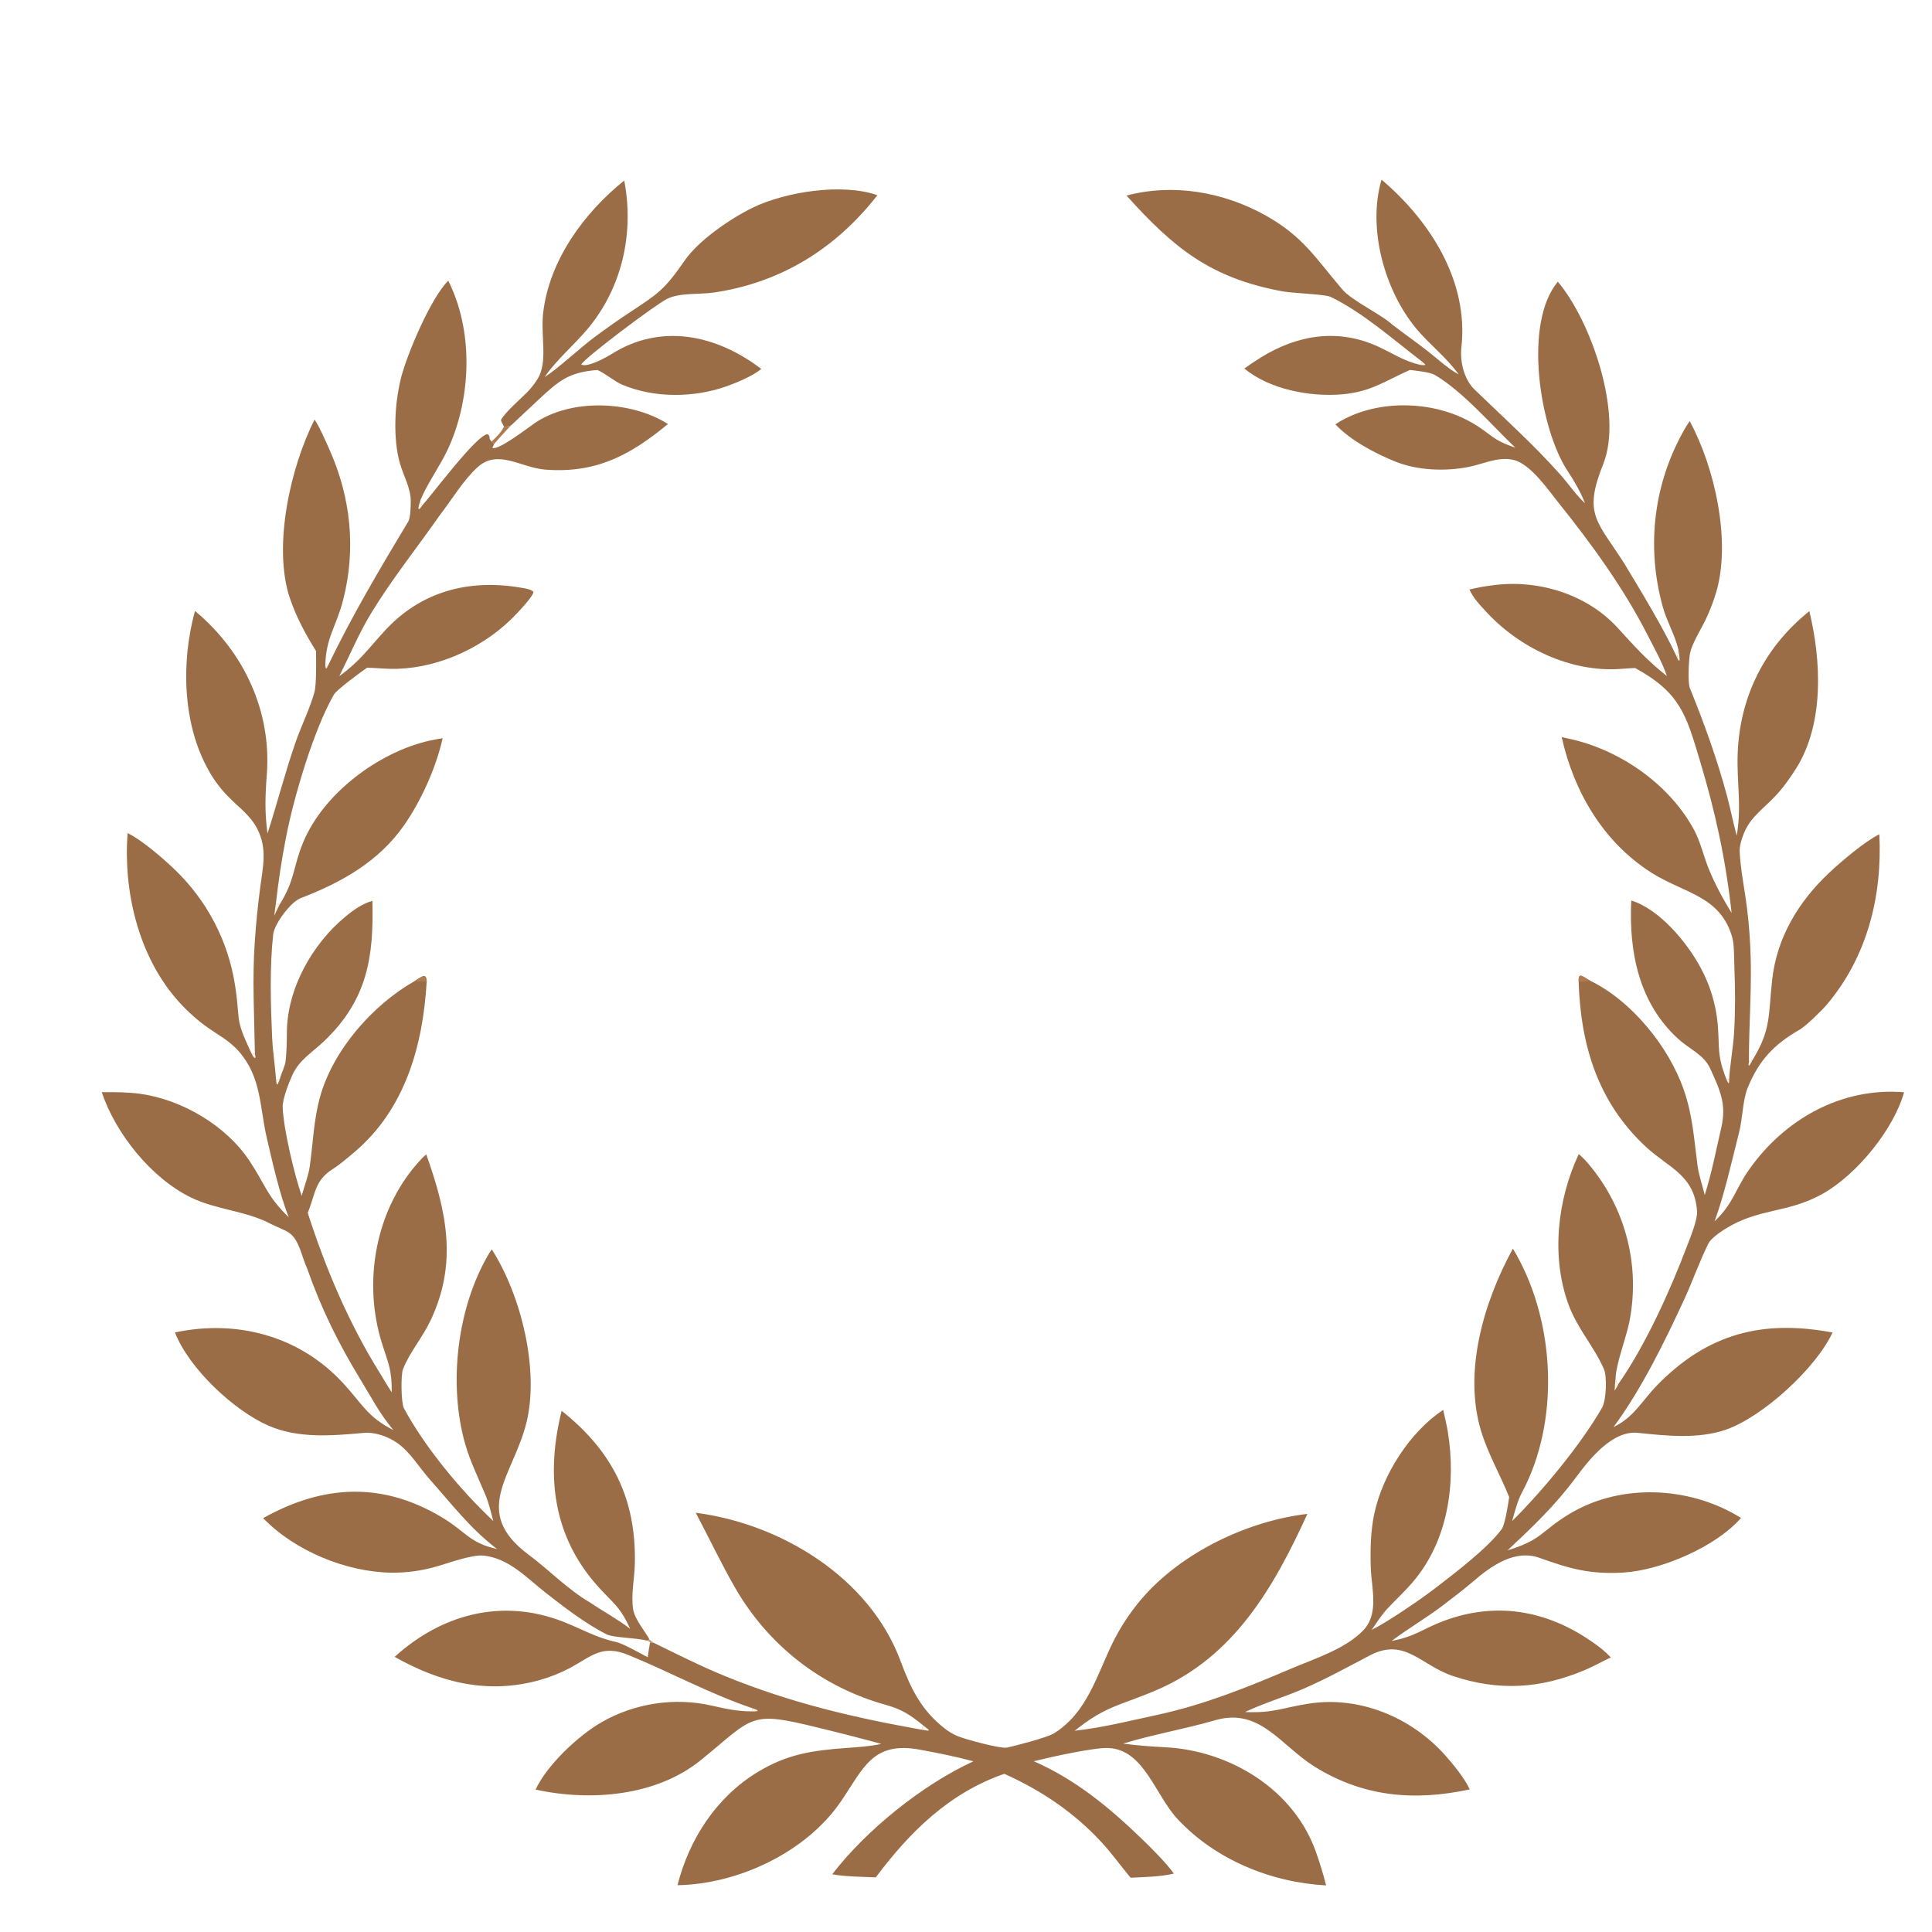
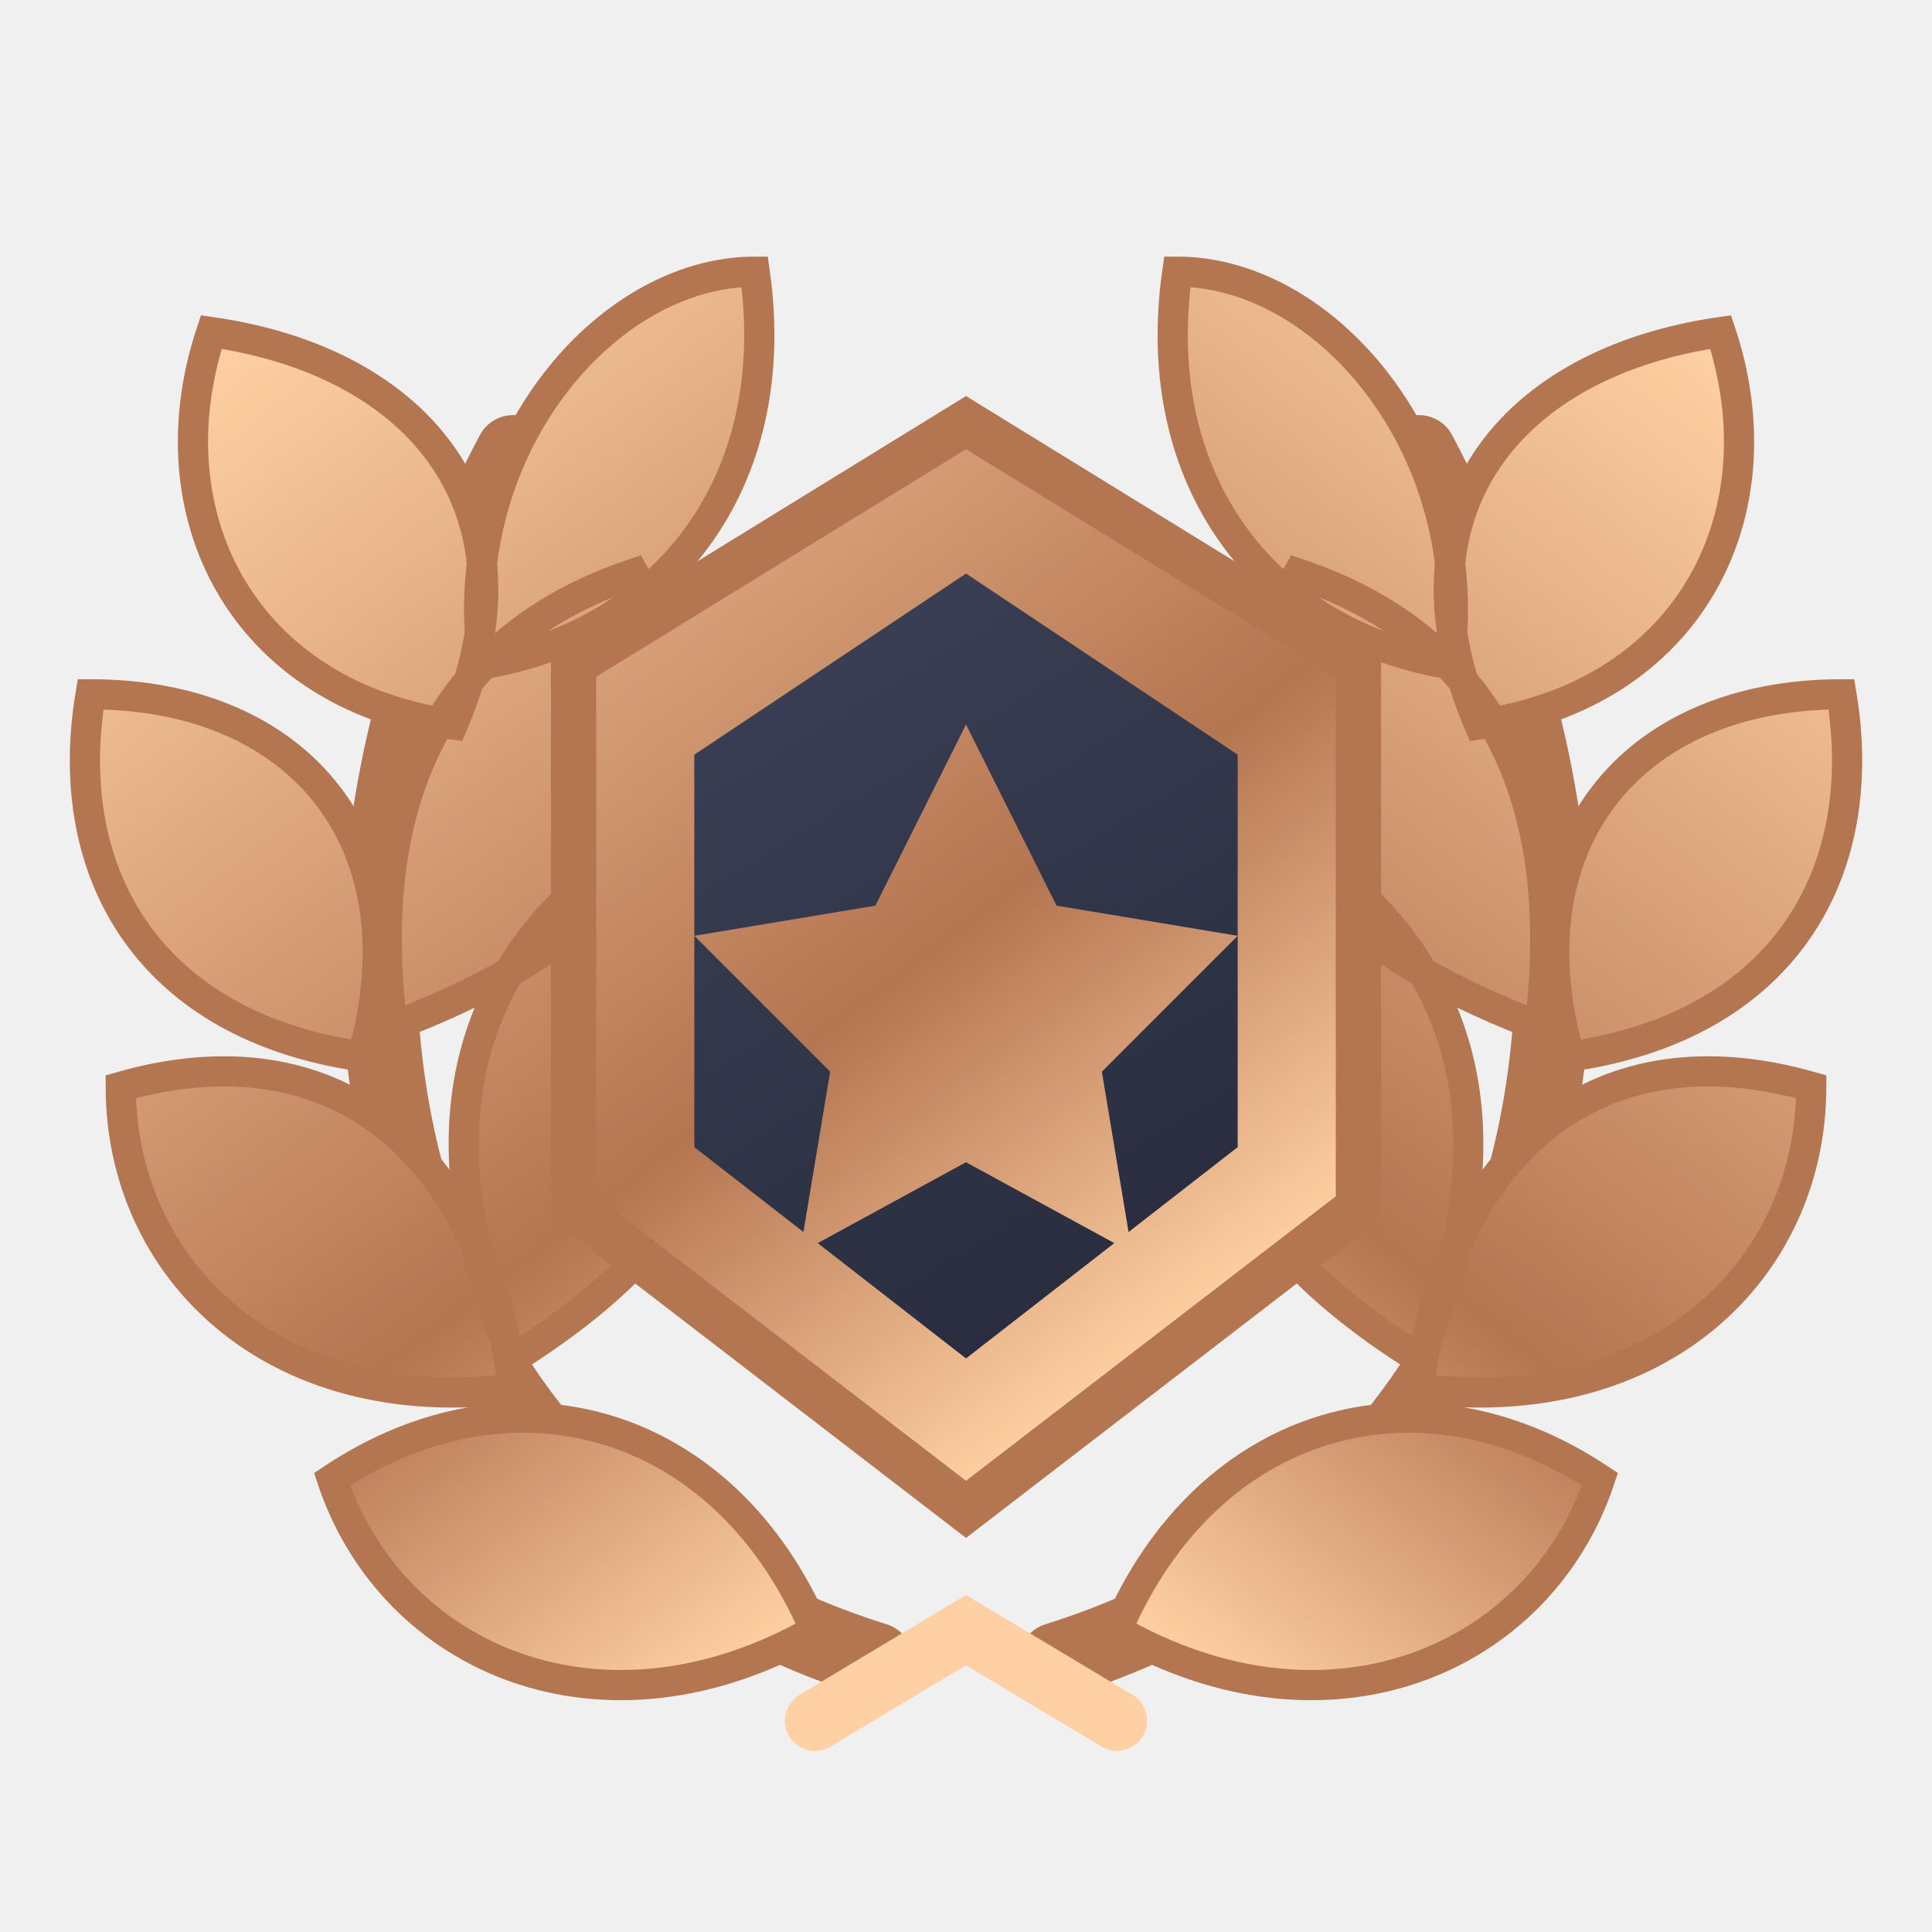
- <svg xmlns="http://www.w3.org/2000/svg" width="1024" height="1024" viewBox="0 0 1024 1024">
-   <path fill="white" d="M0 0L1024 0L1024 1024L0 1024L0 0Z" />
-   <path fill="#9B6D46" d="M732.234 95.216C758.02 117.05 778.464 149.06 774.579 184.03C773.728 191.688 775.947 201.037 781.56 206.475C796.932 221.37 812.877 235.633 827.12 251.677C831.467 256.573 835.223 262.301 840.102 266.717L839.741 265.828C837.51 260.397 834.212 254.668 830.94 249.745C816.162 227.506 807.146 171.488 825.679 149.309C843.259 170.037 860.357 219.37 849.79 245.806C839.006 272.782 846.356 275.84 860.972 298.764C869.785 313.385 881.406 332.396 888.836 348.33C889.342 347.042 889.401 345.82 889.612 344.456C887.885 336.744 883.518 329.592 881.34 321.781C872.281 289.302 876.521 254.917 893.813 225.873C894.363 224.951 894.945 224.049 895.556 223.167C908.849 247.632 917.639 286.906 909.607 313.945C908.052 319.165 906.071 324.248 903.685 329.144C901.278 333.974 896.878 341.071 895.792 346.049C895.071 349.349 894.508 361.862 895.638 364.636C903.263 383.362 910.016 402.098 915.308 421.679C917.2 428.679 918.579 435.953 920.498 442.92C922.855 428.835 921.124 419.304 920.935 405.242C920.5 372.809 933.562 344.301 958.982 323.921C965.367 350.195 966.878 383.541 952.041 407.202C948.746 412.457 944.909 417.799 940.646 422.277C934.828 428.387 928.079 432.959 924.62 440.913C923.33 443.879 921.95 448.032 922.068 451.197C922.335 458.371 923.78 466.629 924.886 473.746C926.403 483.513 927.196 491.991 927.69 501.833C928.708 522.126 926.924 542.477 926.958 562.694L928.696 562.126C938.707 545.894 937.198 538.807 939.234 519.718C941.648 497.094 953.063 478.085 969.463 462.628C975.706 456.743 988.567 445.813 996.094 442.189C997.708 474.843 989.749 506.92 968.395 532.305C965.736 535.466 957.177 543.837 953.926 545.696C940.319 553.479 932.264 561.923 926.257 576.691C923.678 583.031 923.579 593.29 921.773 600.072C918.024 614.897 913.998 633.095 908.776 647.289C918.828 637.749 919.583 630.595 926.897 620.137C945.663 593.307 975.916 576.171 1009.19 578.916C1003.72 598.609 984.1 622.565 966.194 632.652C947.29 643.302 932.667 639.985 914.404 651.349C911.722 653.018 906.837 656.375 905.499 659.059C900.866 668.356 897.1 679.107 892.758 688.528C882.391 711.025 869.964 736.383 855.222 756.342C866.131 751.117 870.08 742.636 878.311 734.21C905.254 706.626 934.412 699.333 971.279 706.257C962.48 725.244 934.154 751.111 914.547 757.838C899.764 762.81 883.283 761.008 868.186 759.443C854.629 758.038 842.6 773.198 835.399 782.906C824.178 798.033 812.609 808.966 799.076 821.684C817.214 816.212 816.648 811.714 831.451 802.65C857.263 786.848 891.414 787.544 917.863 801.696C919.524 802.599 921.159 803.549 922.766 804.545C909.56 819.775 880.48 832.265 860.519 833.475C842.7 834.555 831.977 831.445 815.968 825.7C802.746 820.957 790.061 830.214 780.739 838.25C776.223 842.143 769.524 847.257 764.543 851.046C756.155 857.425 746.035 863.371 737.593 869.728C750.308 867.371 753.988 863.293 765.403 859.056C792.858 848.867 819.486 853.414 843.422 869.898C847.37 872.617 850.477 874.957 853.77 878.457C848.853 880.777 845.075 883.038 839.812 885.244C816.328 895.091 794.35 896.396 770.157 888.345C753.059 882.656 744.591 867.769 726.227 877.319C713.868 883.746 703.637 889.53 690.769 895.124C680.949 899.392 669.089 902.971 659.934 907.405C674.891 908.067 679.211 905.248 693.548 902.984C720.431 898.738 747.828 910.112 765.793 930.132C770.007 934.828 776.385 942.616 778.998 948.419C749.345 954.796 722.295 952.358 696.522 936.194C678.685 925.008 667.686 904.895 644.083 911.757C628.469 916.297 610.665 919.402 595.295 924.137C602.796 925.174 610.118 925.686 617.674 926.083C651.942 927.882 685.797 948.415 697.508 981.656C699.588 987.55 701.334 993.213 702.85 999.302C673.84 997.74 644.188 985.745 624.101 964.099C612.072 951.137 606.339 927.23 587.376 926.483C579.553 926.175 556.154 931.452 547.92 933.486C570.331 943.321 588.136 958.14 605.579 975.01C610.624 979.891 618.153 987.423 622.183 993.062C614.865 994.735 606.776 994.865 599.232 995.233C594.077 989.023 589.346 982.418 583.883 976.488C569.274 960.633 551.921 948.949 532.303 940.158C503.048 950.329 482.249 970.926 464.186 995.033C457.917 994.788 447.008 994.62 441.121 993.387C459.156 969.87 489.061 945.881 515.92 933.533C506.18 930.901 497.273 929.176 487.584 927.372C462.501 922.703 457.687 937.192 445.809 954.642C427.375 981.724 391.402 998.626 359.092 999.201C365.223 974.882 379.599 952.705 401.235 939.434C417.235 929.62 430.74 927.752 449.062 926.425C454.674 926.019 461.672 925.559 467.11 924.306C456.04 921.277 444.923 918.419 433.765 915.733C396.882 906.593 399.906 909.76 371.569 932.81C347.987 951.993 313.267 954.886 283.883 948.54C289.801 935.634 306.488 919.846 319.073 912.67C336.53 902.716 357.77 899.478 377.475 904.068C384.287 905.655 391.36 907.11 398.348 907.069L398.967 905.469C376.051 897.711 355.318 886.302 333.081 877.188C319.042 871.434 313.62 877.844 302.153 884.024C297.005 886.759 291.576 888.926 285.961 890.488C258.504 898.16 233.351 891.806 209.171 878.172C234.196 855.455 266.156 847.048 298.162 859.409C308.141 863.263 315.846 867.996 326.635 870.308C330.104 871.051 339.553 876.422 343.306 878.378C343.606 875.816 344.125 873.008 344.54 870.438L346.507 870.727C359.059 876.878 371.9 883.343 384.833 888.588C419.378 902.6 451.905 910.256 488.497 916.776L489.251 914.464C482.707 909.068 477.896 905.936 469.574 903.633C435.536 894.214 407.402 872.264 389.732 841.744C382.295 828.899 375.77 814.994 368.757 801.799C413.917 807.588 460.797 836.096 477.232 880.172C482.661 894.734 488.047 906.203 500.629 916.061C502.65 917.674 504.872 919.015 507.24 920.053C510.911 921.665 530.365 927.042 533.849 926.249C538.319 925.23 554.828 921.044 558.608 918.711C576.303 907.791 581.414 887.571 589.973 870.218C593.458 863.275 597.644 856.706 602.464 850.613C623.174 824.284 659.859 806.277 692.946 802.391C675.191 841.348 653.992 878.236 612.944 895.806C593.533 904.115 586.381 903.886 569.624 917.332C584.8 915.646 599.565 911.884 614.47 908.676C638.226 903.47 661.345 894.26 683.665 884.688C696.242 879.295 712.794 874.221 722.468 864.204C731.083 855.283 726.913 841.973 726.552 831.07C726.233 821.429 726.415 811.572 728.447 802.087C732.818 781.625 747.381 758.737 764.939 747.295C765.716 750.964 766.827 755.422 767.406 759.023C771.79 786.302 767.484 816.263 749.28 837.968C744.655 843.482 740.006 847.602 735.197 852.762C732.588 855.561 729.24 860.615 726.996 863.873C735.159 859.875 752.675 847.94 760.632 841.827C770.442 834.292 788.638 820.471 795.916 810.49C797.752 807.973 799.409 796.842 799.894 793.47C795.195 781.777 788.572 770.402 784.932 758.229C775.525 726.766 786.48 689.887 801.871 661.787C802.522 662.874 803.156 663.971 803.773 665.078C824.45 702.026 826.704 753.913 806.502 791.382C804.392 795.296 802.706 801.784 801.474 806.181C817.333 790.471 837.931 765.662 849.158 746.048C851.388 742.152 851.826 729.605 850.125 725.697C844.812 713.494 836.09 704.394 831.338 691.421C822.052 666.074 825.41 635.871 836.775 611.697C838.873 613.478 840.253 614.963 842.044 617.047C861.619 640.203 869.544 671.033 863.559 700.759C861.702 709.656 856.917 721.805 856.333 729.701L856.277 730.498L856.471 731.253C856.743 732.583 856.71 732.727 857.731 733.619C872.206 712.925 885.282 683.907 894.279 660.149C895.966 655.695 899.755 646.516 899.471 642.074C898.24 622.832 884.343 618.924 872.513 607.989C846.978 584.385 837.778 554.13 836.711 520.27C836.558 515.218 838.374 517.232 842.677 519.733C864.739 530.36 884.572 554.818 892.474 577.737C897.217 591.496 897.814 603.316 899.693 617.548C900.379 622.748 902.314 628.292 903.539 633.396C907.242 621.732 909.572 609.57 912.315 597.682C915.218 585.103 911.567 577.654 906.402 566.263C903.15 559.09 895.253 555.896 889.692 550.815C868.527 531.673 863.28 504.403 864.605 477.288C879.54 481.861 894.225 499.525 901.336 512.859C906.356 522.051 909.439 532.175 910.395 542.605C911.544 555.832 909.872 558.627 914.878 571.644L916.475 572.19C916.894 564.384 918.628 555.313 919.102 547.233C919.761 536.004 919.736 524.91 919.289 513.674C919.12 509.437 919.227 500.804 918.199 497.081C912.033 474.734 892.622 473.567 875.303 462.556C849.691 446.271 834.175 419.619 827.73 390.682C829.909 391.142 832.081 391.63 834.246 392.147C859.994 398.415 885.534 416.468 898.157 440.365C901.189 446.105 903.093 454.094 905.553 460.24C908.785 468.316 913.249 476.485 917.792 483.904C914.603 455.084 909.212 430.549 900.896 402.857C893.674 378.807 890.55 367.153 866.673 354.076C863.96 354.127 861.002 354.417 858.247 354.589C832.039 356.224 805.148 343.247 787.627 324.156C784.073 320.283 781.012 317.204 778.833 312.44C783.196 311.454 786.733 310.721 791.157 310.218C814.816 306.969 840.711 314.662 857.164 332.518C866.552 342.706 872.211 349.36 883.501 358.346C881.069 351.114 876.721 343.409 873.265 336.619C860.422 311.469 843.617 288.401 825.995 266.398C820.333 259.33 812.422 247.769 803.968 244.304C795.463 241.211 786.709 245.822 778.687 247.433C766.204 249.939 751.371 249.421 739.548 244.642C728.825 240.309 715.666 233.384 707.785 224.905C709.46 223.759 711.212 222.731 713.03 221.828C733.246 211.58 760.69 212.824 780.15 224.045C790.799 230.185 790.283 232.971 803.116 237.247C790.529 225.229 775.543 207.681 760.608 198.793C757.964 197.22 750.758 196.509 747.289 196.08C734.104 201.896 726.732 207.662 711.454 208.994C694.423 210.479 672.877 206.399 659.518 195.324C662.38 193.276 665.307 191.32 668.294 189.459C687.954 177.26 709.636 173.971 730.838 183.881C739.061 187.724 744.043 191.363 752.938 193.444L753.739 191.676C738.811 180.288 722.448 165.688 705.34 157.386C702.277 155.9 685.504 155.465 679.882 154.439C641.421 147.425 621.96 131.256 597.081 103.664C621.798 97.058 648.424 101.761 670.568 114.064C690.635 125.213 697.3 136.82 711.35 153.3C716.694 159.568 731.721 166.31 738.29 172.325C744.415 177.013 750.734 181.42 756.852 186.215C762.108 190.335 767.43 195.392 773.162 198.467C766.451 189.148 757.551 182.547 750.433 173.907C733.76 153.664 724.712 120.902 732.234 95.216Z" />
-   <path fill="#AE7A4E" d="M836.711 520.27C836.558 515.218 838.374 517.232 842.677 519.733C839.846 520.41 839.752 520.233 836.711 520.27Z" />
-   <path fill="#FCF5E9" d="M856.277 730.498L856.471 731.253C856.743 732.583 856.71 732.727 857.731 733.619C857.283 734.903 856.449 735.987 855.755 737.143C855.918 734.931 855.997 732.685 856.277 730.498Z" />
-   <path fill="#FCF5E9" d="M489.251 914.464C493.639 917.746 493.304 917.606 488.497 916.776L489.251 914.464Z" />
-   <path fill="#FCF5E9" d="M889.612 344.456C889.784 345.339 890.515 349.55 890.072 350.165C890.014 350.173 889.955 350.181 889.897 350.189C889.363 349.861 889.062 348.898 888.836 348.33C889.342 347.042 889.401 345.82 889.612 344.456Z" />
-   <path fill="#FCF5E9" d="M398.967 905.469C399.498 905.659 401.338 906.128 401.596 906.728C401.313 907.178 398.868 907.058 398.348 907.069L398.967 905.469Z" />
-   <path fill="#FCF5E9" d="M753.739 191.676C756.2 193.568 755.816 193.714 752.938 193.444L753.739 191.676Z" />
-   <path fill="#FCF5E9" d="M916.475 572.19C916.485 572.812 916.581 573.558 916.284 574.089L916.194 574.128C915.721 573.887 915.083 572.113 914.878 571.644L916.475 572.19Z" />
-   <path fill="#FCF5E9" d="M926.958 562.694L928.696 562.126C927.858 563.838 926.189 566.96 926.958 562.694Z" />
-   <path fill="#9B6D46" d="M173.734 353.005C186.534 326.417 201.256 301.583 216.431 276.328C217.594 274.392 217.714 267.963 217.706 265.61C217.683 258.631 213.867 252.166 211.964 245.595C210.017 238.868 209.415 230.733 209.546 223.734C209.669 215.928 210.652 208.159 212.476 200.568C215.605 187.951 228.434 157.652 237.61 148.776C238.541 150.681 239.407 152.617 240.206 154.58C250.809 180.252 249.043 212.903 237.422 237.995C233.422 246.632 226.321 256.6 223.019 264.677L222.705 265.456L223.744 267.939C228.7 262.608 252.775 230.182 258.509 230.098C260.505 232.019 258.436 231.82 260.564 234.011L261.012 234.291C261.551 234.605 261.658 234.903 261.8 235.511L260.977 237.4C264.301 238.765 279.543 226.917 283.346 224.315C302.7 211.077 334.412 212.279 354.031 224.742C334.063 241.238 315.982 250.967 289.091 248.922C276.192 247.94 263.948 237.818 253.169 247.588C245.713 254.346 239.254 265.097 233.072 273.117C221.012 290.34 207.601 307.107 196.688 325.055C190.201 335.726 185.389 347.299 179.841 358.393C191.184 350.088 195.118 343.83 204.353 333.868C223.274 313.462 248.526 306.858 275.537 311.4C277.807 311.782 280.924 312.109 282.733 313.587C282.798 315.849 275.65 323.334 273.718 325.391C257.872 342.269 234.056 353.673 210.837 354.479C205.593 354.662 199.856 354.053 194.591 353.89C191.398 356.064 178.553 365.47 177.031 368.086C166.146 386.793 155.402 423.725 151.53 444.165C149.297 455.637 147.532 467.194 146.239 478.81L148.097 479.61C156.627 465.947 155.19 459.63 160.703 446.411C171.597 420.289 200.748 398.714 227.44 392.604C229.816 392.083 232.209 391.641 234.614 391.278C231.115 406.991 223.18 424.381 214.4 437.079C200.85 456.675 180.901 467.767 159.355 476.043C154.129 478.05 145.701 489.286 144.821 495.006C142.859 512.835 143.44 532.282 144.253 550.165C144.597 557.718 145.832 565.169 146.35 572.559L148.281 572.001C148.943 569.253 151.054 565.274 151.388 562.331C151.928 557.387 152.024 552.352 152.046 547.354C152.15 524.073 165.378 500.489 183.068 485.849C187.379 482.281 191.992 479.009 197.378 477.461C198.127 507.113 194.815 529.635 172.102 551.536C165.752 557.66 158.689 561.589 154.97 569.754C153.119 573.817 149.604 582.706 149.82 587.084C150.428 599.383 156.113 622.712 159.904 633.813C161.335 628.527 163.549 623.027 164.298 617.465C165.921 605.417 166.31 593.5 169.555 581.662C176.412 556.649 197.371 532.771 219.679 520.036C223.564 517.733 225.893 515.266 226.158 520.213C224.167 554.24 214.779 587.855 187.778 610.721C184.945 613.12 179.713 617.528 176.563 619.488C166.695 625.629 167.262 632.676 163.114 642.852C172.738 672.72 185.04 701.716 201.671 728.302C203.657 731.477 205.504 734.86 207.65 737.929C207.62 726.065 206.214 723.722 202.64 712.599C191.897 679.165 199.107 639.834 223.517 614.083C224.237 613.318 225.115 612.52 225.918 611.84C236.641 641.973 242.717 669.255 228.195 699.9C223.796 709.183 217.315 716.368 213.593 725.701C212.383 728.746 212.592 743.637 214.078 746.399C225.196 767.08 244.335 790.122 261.452 806.148C260.409 802.145 259.082 796.736 257.56 793.005C253.879 783.977 249.374 775.13 246.655 765.707C237.475 733.894 242.213 693.171 258.985 664.748C259.505 663.869 260.067 663.016 260.668 662.191C276.507 687.058 285.855 726.49 279.021 754.047C272.009 782.321 249.311 801.142 280.331 824.14C290.587 831.743 301.162 842.679 312.705 849.334C319.109 853.688 328.254 858.773 333.966 863.309C328.352 850.566 324.055 849.23 315.289 838.983C292.718 812.599 289.442 780.841 297.679 747.764C324.5 769.046 337.248 794.218 336.476 828.78C336.295 836.894 334.315 845.285 335.627 853.249C336.497 858.631 343.589 866.896 344.143 868.947L343.135 869.589C336.188 867.876 325.33 868.149 321.312 866.13C310.598 860.744 298.349 851.397 288.823 843.886C279.056 836.186 269.729 825.961 256.393 824.506C249.851 823.792 236.772 828.882 229.606 830.758C222.352 832.699 214.866 833.637 207.356 833.546C183.211 833.174 156.16 821.91 139.465 804.642C171.36 786.819 202.889 785.134 234.932 804.65C246.975 811.985 248.738 817.667 263.443 821.028C249.072 809.95 239.705 797.538 227.735 784.046C222.261 777.875 217.463 769.709 210.694 764.901C205.756 761.392 198.766 758.93 192.78 759.465C175.992 760.965 158.133 762.557 142.221 755.591C123.79 747.521 100.065 725.136 92.716 706.224C125.376 699.282 158.379 707.928 181.412 732.629C191.98 743.962 194.502 750.894 208.476 757.955C200.754 748.568 197.377 741.536 191.362 731.696C179.33 712.015 170.293 693.718 162.652 671.933C159.936 666.291 158.636 656.976 153.148 653.363C150.441 651.581 146.368 650.196 143.47 648.667C130.272 641.702 114.643 641.209 101.382 634.779C80.203 624.511 61.237 600.779 53.935 578.88C60.659 578.824 67.614 578.829 74.22 579.733C96.38 582.764 119.816 596.542 132.233 615.266C140.993 628.476 141.287 633.737 153.073 645.209C148.359 633.637 144.224 615.299 141.364 602.939C137.599 586.67 138.602 570.976 126.609 557.26C121.475 551.389 114.994 548.213 108.828 543.729C103.276 539.618 98.19 534.911 93.662 529.693C73.216 506.09 65.349 472.287 67.614 441.577C74.572 444.748 86.296 454.818 92.169 460.467C109.6 476.96 121.024 498.802 124.627 522.527C127.664 542.097 124.021 538.529 133.211 558.151L135.109 558.674C134.805 538.063 133.596 519.1 135.091 498.36C135.714 489.417 136.604 480.494 137.759 471.604C139.223 459.919 141.982 449.839 136.174 438.952C132.437 431.947 126.489 427.884 121.068 422.325C116.956 418.179 113.435 413.484 110.605 408.374C96.682 383.764 95.954 350.7 103.328 323.865C103.551 324.03 103.774 324.196 103.998 324.361C129.379 345.758 143.935 377.068 141.429 410.396C140.545 422.149 140.273 430.463 141.783 441.777C146.934 425.79 151.197 409.026 156.796 393.026C159.665 384.828 164.542 374.794 166.7 366.708C167.781 362.658 167.547 349.746 167.494 345.016C161.987 336.263 156.966 326.922 153.643 317.06C144.469 289.829 153.903 247.606 166.739 222.384C169.29 226.095 172.547 233.649 174.479 237.957C185.94 263.505 188.846 290.874 181.829 318.138C178.152 332.423 172.697 337.753 172.395 353.086L173.734 353.005Z" />
-   <path fill="#AE7A4E" d="M219.679 520.036C223.564 517.733 225.893 515.266 226.158 520.213C223.997 520.235 221.836 520.176 219.679 520.036Z" />
-   <path fill="#FCF5E9" d="M145.338 485.354C145.607 483.424 145.906 480.649 146.239 478.81L148.097 479.61C147.183 481.501 146.221 483.46 145.338 485.354Z" />
-   <path fill="#FCF5E9" d="M222.705 265.456L223.744 267.939C223.381 268.48 222.368 270.285 221.833 269.683C221.498 269.306 222.629 265.759 222.705 265.456Z" />
-   <path fill="#FCF5E9" d="M135.109 558.674C135.308 559.355 135.523 560.033 135.283 560.706C134.666 561.168 133.419 558.534 133.211 558.151L135.109 558.674Z" />
-   <path fill="#FCF5E9" d="M146.35 572.559L148.281 572.001C147.398 574.113 146.694 576.785 146.35 572.559Z" />
-   <path fill="#FCF5E9" d="M172.395 353.086L173.734 353.005C172.836 355.089 172.737 354.377 172.395 353.086Z" />
-   <path fill="#9B6D46" d="M267.119 226.186C266.823 225.628 265.421 222.867 265.529 222.627C267.234 218.865 277.119 210.343 279.722 207.572C281.675 205.513 283.419 203.266 284.93 200.864C290.527 191.85 286.493 178.086 287.869 166.001C291.048 138.089 309.448 112.877 330.854 95.686L331.022 96.571C336.069 124.225 329.543 152.873 311.258 174.563C304.699 182.343 294.77 190.989 289.145 199.184L288.709 199.827C295.855 195.301 307.438 184.371 315.279 178.551C321.212 174.135 327.265 169.882 333.431 165.798C348.966 155.574 352.183 153.585 362.872 138.114C370.33 127.318 387.28 115.73 399.085 110.014C416.388 101.636 446.503 96.905 465.043 103.463C443.114 131.556 414.305 149.672 378.685 155.003C370.544 156.221 360.5 154.998 353.624 158.38C347.284 161.498 309.132 190.23 308.097 193.232C311.349 194.91 321.225 189.493 324.133 187.655C350.064 171.271 379.432 177.178 403.509 195.559C398.849 199.353 390.492 202.852 384.719 204.881C367.453 210.87 346.861 211.034 329.891 203.944C325.69 202.189 321.366 198.266 316.67 196.101C301.435 197.268 296.214 201.809 285.52 211.761L270.769 225.565C268.934 226.095 268.94 226.165 267.119 226.186Z" />
-   <path fill="#AE7A4E" d="M267.119 226.186C268.94 226.165 268.934 226.095 270.769 225.565C269.551 226.709 261.386 235.698 261.8 235.511C261.658 234.903 261.551 234.605 261.012 234.291L260.564 234.011C262.801 231.861 265.175 229.695 266.686 226.948L267.119 226.186Z" />
-   <path fill="#C79975" d="M343.135 869.589L344.143 868.947L346.507 870.727L344.54 870.438C343.956 870.123 343.699 869.962 343.135 869.589Z" />
+ <svg xmlns="http://www.w3.org/2000/svg" viewBox="0 0 64 64" fill="none">
+   <defs>
+     <linearGradient id="metal" x1="12" y1="8" x2="50" y2="58" gradientUnits="userSpaceOnUse">
+       <stop stop-color="#ffd0a3" />
+       <stop offset=".48" stop-color="#b47551" />
+       <stop offset=".72" stop-color="#ffd0a3" />
+       <stop offset="1" stop-color="#b47551" />
+     </linearGradient>
+     <linearGradient id="enamel" x1="20" y1="12" x2="45" y2="53" gradientUnits="userSpaceOnUse">
+       <stop stop-color="#41475f" />
+       <stop offset="1" stop-color="#202332" />
+     </linearGradient>
+   </defs>
+   <g transform="" fill="url(#metal)" stroke="#b47551" stroke-width="1">
+     <path d="M29 55C13 50 8 32 17 15" fill="none" stroke-width="2.5" stroke-linecap="round" />
+     <path d="M15 24C8 23 5 17 7 11c7 1 11 6 8 13ZM12 35C5 34 2 29 3 23c7 0 11 5 9 12ZM17 46C9 47 4 42 4 36c7-2 12 2 13 10ZM27 54C20 58 13 55 11 49c6-4 13-2 16 5ZM16 22C15 15 20 9 25 9c1 7-3 12-9 13ZM13 34c-1-8 2-13 8-15 4 7 0 12-8 15ZM17 45c-3-7-2-13 4-17 5 6 4 12-4 17Z" />
+   </g>
+   <g transform="translate(64 0) scale(-1 1)" fill="url(#metal)" stroke="#b47551" stroke-width="1">
+     <path d="M29 55C13 50 8 32 17 15" fill="none" stroke-width="2.5" stroke-linecap="round" />
+     <path d="M15 24C8 23 5 17 7 11c7 1 11 6 8 13ZM12 35C5 34 2 29 3 23c7 0 11 5 9 12ZM17 46C9 47 4 42 4 36c7-2 12 2 13 10ZM27 54C20 58 13 55 11 49c6-4 13-2 16 5ZM16 22C15 15 20 9 25 9c1 7-3 12-9 13ZM13 34c-1-8 2-13 8-15 4 7 0 12-8 15ZM17 45c-3-7-2-13 4-17 5 6 4 12-4 17Z" />
+   </g>
+   <path d="M32 14 45 22v18L32 50 19 40V22Z" fill="url(#metal)" stroke="#b47551" stroke-width="1.5" />
+   <path d="m32 19 9 6v13l-9 7-9-7V25Z" fill="url(#enamel)" />
+   <path d="m32 24 3 6 6 1-4.5 4.5 1 6-5.5-3-5.5 3 1-6L23 31l6-1Z" fill="url(#metal)" />
+   <path d="m27 57 5-3 5 3" stroke="#ffd0a3" stroke-width="2" stroke-linecap="round" />
</svg>
